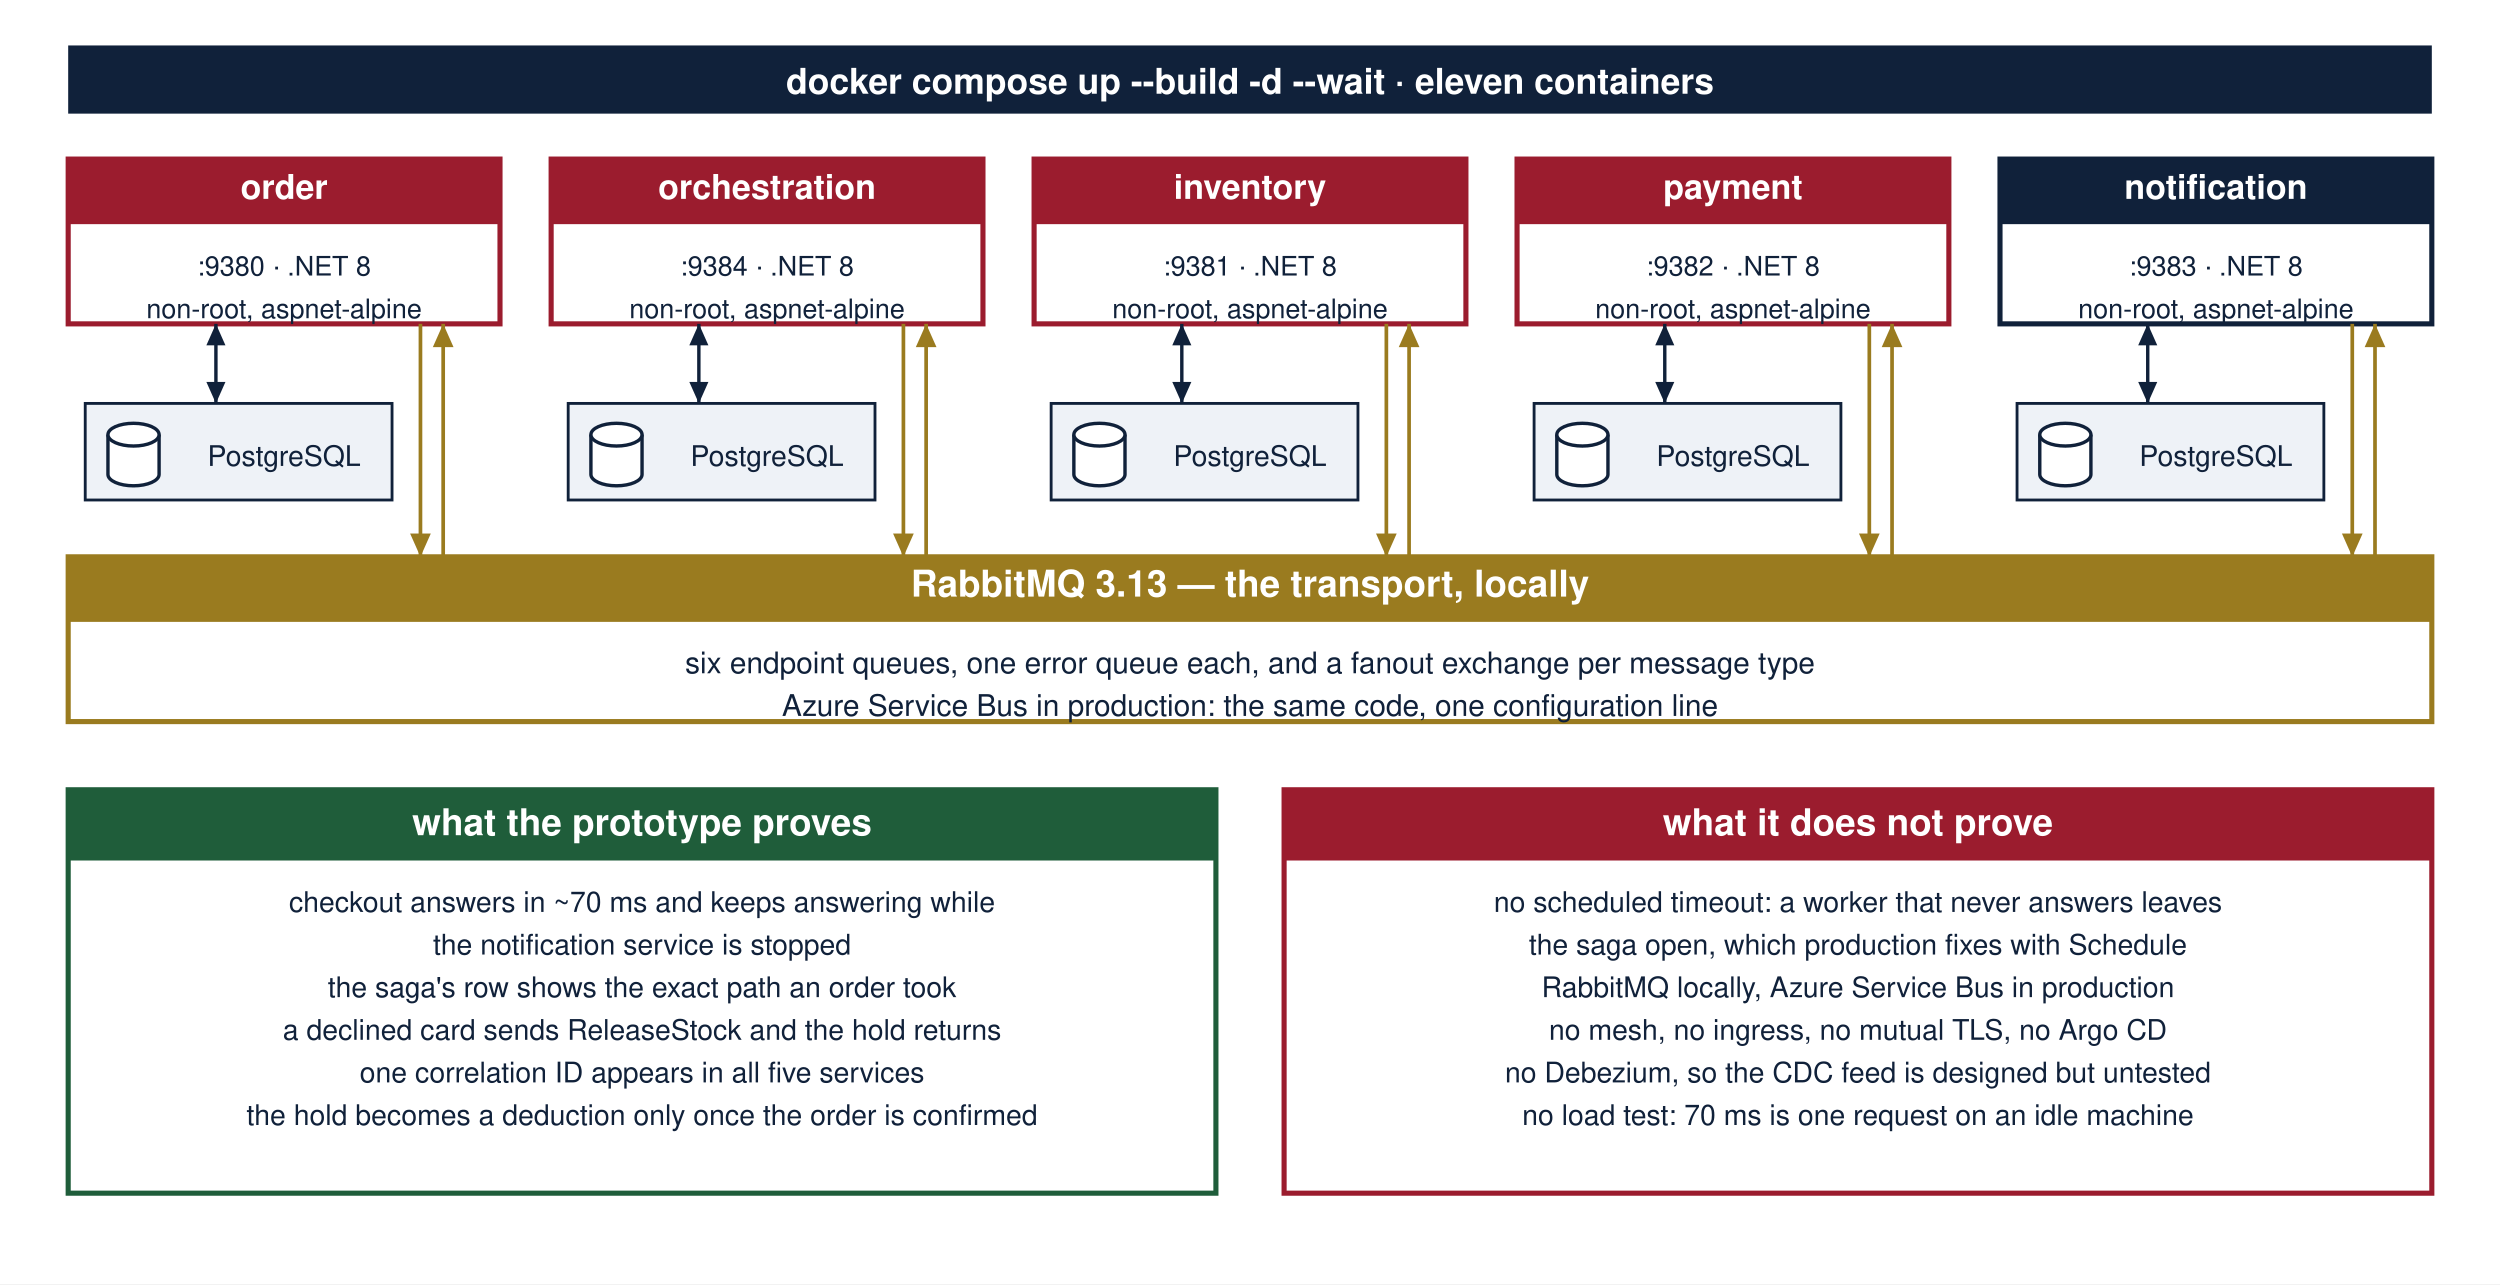
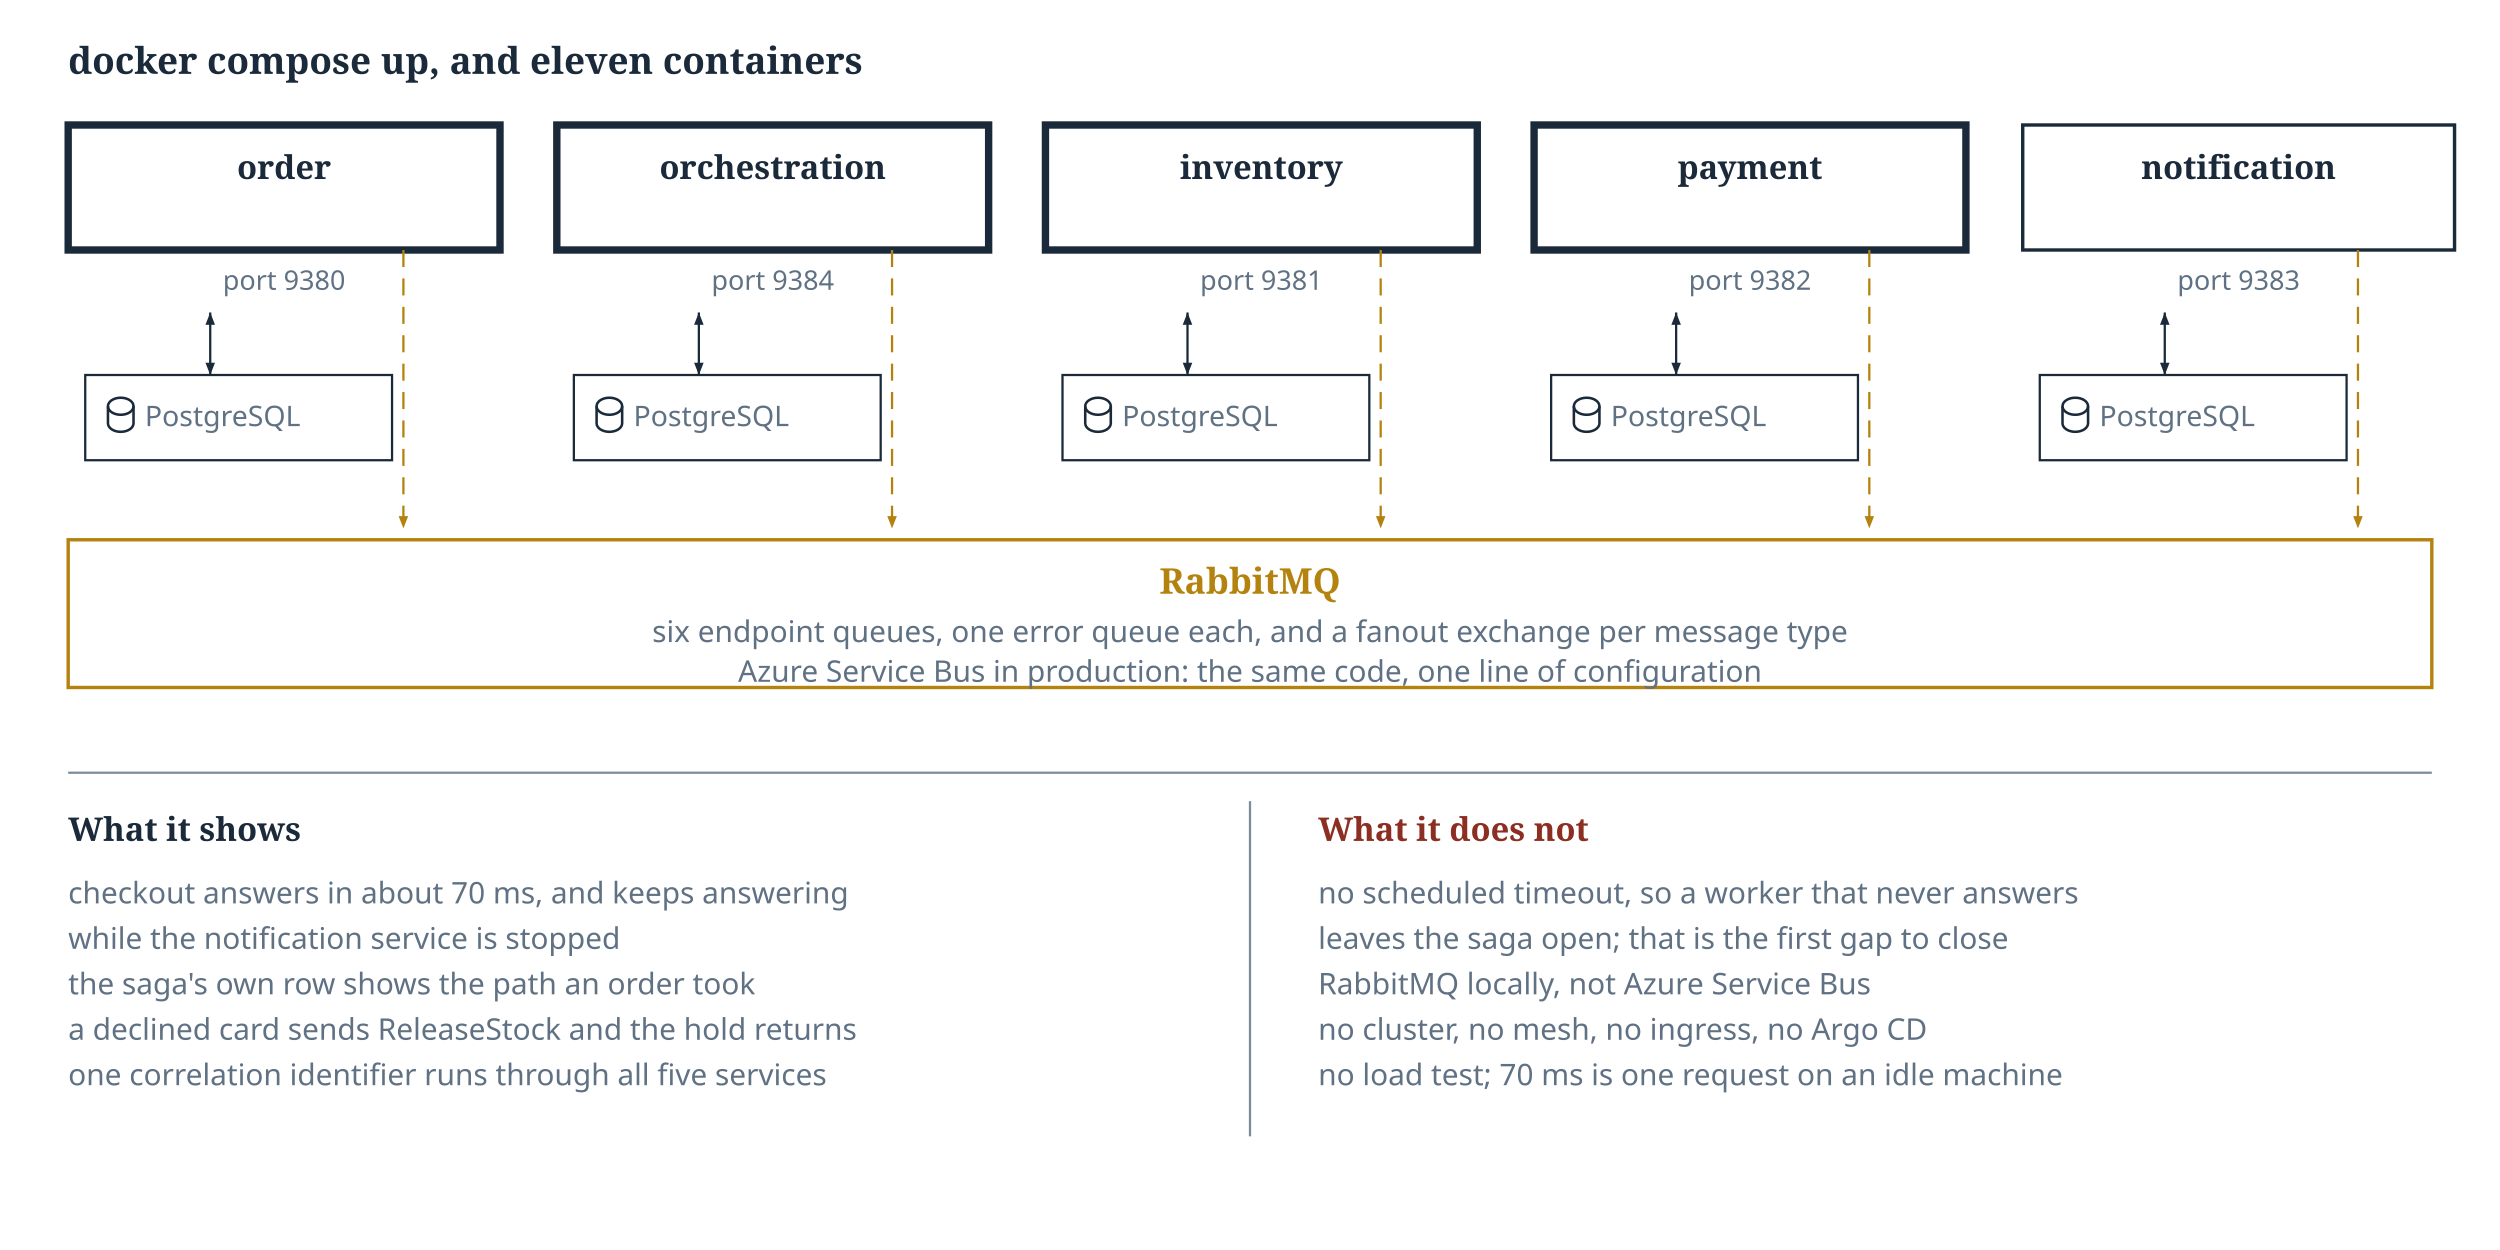
- <svg xmlns="http://www.w3.org/2000/svg" width="880" height="452" viewBox="0 0 880 452" font-family="Helvetica, Arial, sans-serif">
+ <svg xmlns="http://www.w3.org/2000/svg" width="880" height="440" viewBox="0 0 880 440" font-family="Gill Sans, Gill Sans MT, sans-serif">
  <defs>
-     <marker id="arrow-ink" viewBox="0 0 10 10" refX="9" refY="5" markerWidth="7" markerHeight="7" orient="auto-start-reverse">
-       <path d="M0,1 L9,5 L0,9 z" fill="#10213a" />
+     <marker id="m-ink" viewBox="0 0 10 10" refX="9" refY="5" markerWidth="6" markerHeight="6" orient="auto-start-reverse">
+       <path d="M0,1.5 L9,5 L0,8.5 z" fill="#1b2a3a" />
    </marker>
-     <marker id="arrow-grey" viewBox="0 0 10 10" refX="9" refY="5" markerWidth="7" markerHeight="7" orient="auto-start-reverse">
-       <path d="M0,1 L9,5 L0,9 z" fill="#5d6b7d" />
+     <marker id="m-rule" viewBox="0 0 10 10" refX="9" refY="5" markerWidth="6" markerHeight="6" orient="auto-start-reverse">
+       <path d="M0,1.5 L9,5 L0,8.5 z" fill="#7d8c9c" />
    </marker>
-     <marker id="arrow-accent" viewBox="0 0 10 10" refX="9" refY="5" markerWidth="7" markerHeight="7" orient="auto-start-reverse">
-       <path d="M0,1 L9,5 L0,9 z" fill="#9b1c2e" />
+     <marker id="m-quiet" viewBox="0 0 10 10" refX="9" refY="5" markerWidth="6" markerHeight="6" orient="auto-start-reverse">
+       <path d="M0,1.5 L9,5 L0,8.5 z" fill="#5f7183" />
    </marker>
-     <marker id="arrow-amber" viewBox="0 0 10 10" refX="9" refY="5" markerWidth="7" markerHeight="7" orient="auto-start-reverse">
-       <path d="M0,1 L9,5 L0,9 z" fill="#8a6a14" />
+     <marker id="m-signal" viewBox="0 0 10 10" refX="9" refY="5" markerWidth="6" markerHeight="6" orient="auto-start-reverse">
+       <path d="M0,1.5 L9,5 L0,8.5 z" fill="#b4820e" />
    </marker>
-     <marker id="arrow-blue" viewBox="0 0 10 10" refX="9" refY="5" markerWidth="7" markerHeight="7" orient="auto-start-reverse">
-       <path d="M0,1 L9,5 L0,9 z" fill="#16365c" />
-     </marker>
-     <marker id="arrow-green" viewBox="0 0 10 10" refX="9" refY="5" markerWidth="7" markerHeight="7" orient="auto-start-reverse">
-       <path d="M0,1 L9,5 L0,9 z" fill="#1f5d3a" />
-     </marker>
-     <marker id="arrow-gold" viewBox="0 0 10 10" refX="9" refY="5" markerWidth="7" markerHeight="7" orient="auto-start-reverse">
-       <path d="M0,1 L9,5 L0,9 z" fill="#9a7b1f" />
+     <marker id="m-fault" viewBox="0 0 10 10" refX="9" refY="5" markerWidth="6" markerHeight="6" orient="auto-start-reverse">
+       <path d="M0,1.5 L9,5 L0,8.5 z" fill="#8c2f22" />
    </marker>
  </defs>
-   <rect width="880" height="452" fill="white" />
-   <rect x="0" y="0" width="880" height="452" rx="0" fill="#ffffff" stroke="#ffffff" stroke-width="0" />
-   <rect x="24" y="16" width="832" height="24" fill="#10213a" />
-   <text x="440.0" y="33" font-size="12.5" text-anchor="middle" fill="#ffffff" font-weight="bold">docker compose up --build -d --wait   ·   eleven containers</text>
-   <rect x="24" y="56" width="152" height="58" rx="0" fill="#ffffff" stroke="#9b1c2e" stroke-width="1.8" />
-   <rect x="24" y="56" width="152" height="22" fill="#9b1c2e" />
-   <line x1="24" y1="78" x2="176" y2="78" stroke="#9b1c2e" stroke-width="1.8" />
-   <text x="100.0" y="70" font-size="12" text-anchor="middle" fill="#ffffff" font-weight="bold">order</text>
-   <text x="100.0" y="97" font-size="9.5" text-anchor="middle" fill="#10213a">:9380 · .NET 8</text>
-   <text x="100.0" y="112" font-size="9.5" text-anchor="middle" fill="#10213a">non-root, aspnet-alpine</text>
-   <line x1="76" y1="114" x2="76" y2="142" stroke="#10213a" stroke-width="1.2" marker-start="url(#arrow-ink)" marker-end="url(#arrow-ink)" />
-   <rect x="30" y="142" width="108" height="34" rx="0" fill="#eef2f7" stroke="#10213a" stroke-width="1.0" />
-   <path d="M38,153 v14 a9.0,4 0 0 0 18,0 v-14" fill="white" stroke="#10213a" stroke-width="1.2" />
-   <ellipse cx="47.0" cy="153" rx="9.0" ry="4" fill="white" stroke="#10213a" stroke-width="1.2" />
-   <text x="100" y="164" font-size="10" text-anchor="middle" fill="#10213a">PostgreSQL</text>
-   <polyline points="148,114 148,196" fill="none" stroke="#9a7b1f" stroke-width="1.3" marker-end="url(#arrow-gold)" />
-   <polyline points="156,196 156,114" fill="none" stroke="#9a7b1f" stroke-width="1.3" marker-end="url(#arrow-gold)" />
-   <rect x="194" y="56" width="152" height="58" rx="0" fill="#ffffff" stroke="#9b1c2e" stroke-width="1.8" />
-   <rect x="194" y="56" width="152" height="22" fill="#9b1c2e" />
-   <line x1="194" y1="78" x2="346" y2="78" stroke="#9b1c2e" stroke-width="1.8" />
-   <text x="270.0" y="70" font-size="12" text-anchor="middle" fill="#ffffff" font-weight="bold">orchestration</text>
-   <text x="270.0" y="97" font-size="9.5" text-anchor="middle" fill="#10213a">:9384 · .NET 8</text>
-   <text x="270.0" y="112" font-size="9.5" text-anchor="middle" fill="#10213a">non-root, aspnet-alpine</text>
-   <line x1="246" y1="114" x2="246" y2="142" stroke="#10213a" stroke-width="1.2" marker-start="url(#arrow-ink)" marker-end="url(#arrow-ink)" />
-   <rect x="200" y="142" width="108" height="34" rx="0" fill="#eef2f7" stroke="#10213a" stroke-width="1.0" />
-   <path d="M208,153 v14 a9.0,4 0 0 0 18,0 v-14" fill="white" stroke="#10213a" stroke-width="1.2" />
-   <ellipse cx="217.0" cy="153" rx="9.0" ry="4" fill="white" stroke="#10213a" stroke-width="1.2" />
-   <text x="270" y="164" font-size="10" text-anchor="middle" fill="#10213a">PostgreSQL</text>
-   <polyline points="318,114 318,196" fill="none" stroke="#9a7b1f" stroke-width="1.3" marker-end="url(#arrow-gold)" />
-   <polyline points="326,196 326,114" fill="none" stroke="#9a7b1f" stroke-width="1.3" marker-end="url(#arrow-gold)" />
-   <rect x="364" y="56" width="152" height="58" rx="0" fill="#ffffff" stroke="#9b1c2e" stroke-width="1.8" />
-   <rect x="364" y="56" width="152" height="22" fill="#9b1c2e" />
-   <line x1="364" y1="78" x2="516" y2="78" stroke="#9b1c2e" stroke-width="1.8" />
-   <text x="440.0" y="70" font-size="12" text-anchor="middle" fill="#ffffff" font-weight="bold">inventory</text>
-   <text x="440.0" y="97" font-size="9.5" text-anchor="middle" fill="#10213a">:9381 · .NET 8</text>
-   <text x="440.0" y="112" font-size="9.5" text-anchor="middle" fill="#10213a">non-root, aspnet-alpine</text>
-   <line x1="416" y1="114" x2="416" y2="142" stroke="#10213a" stroke-width="1.2" marker-start="url(#arrow-ink)" marker-end="url(#arrow-ink)" />
-   <rect x="370" y="142" width="108" height="34" rx="0" fill="#eef2f7" stroke="#10213a" stroke-width="1.0" />
-   <path d="M378,153 v14 a9.0,4 0 0 0 18,0 v-14" fill="white" stroke="#10213a" stroke-width="1.2" />
-   <ellipse cx="387.0" cy="153" rx="9.0" ry="4" fill="white" stroke="#10213a" stroke-width="1.2" />
-   <text x="440" y="164" font-size="10" text-anchor="middle" fill="#10213a">PostgreSQL</text>
-   <polyline points="488,114 488,196" fill="none" stroke="#9a7b1f" stroke-width="1.3" marker-end="url(#arrow-gold)" />
-   <polyline points="496,196 496,114" fill="none" stroke="#9a7b1f" stroke-width="1.3" marker-end="url(#arrow-gold)" />
-   <rect x="534" y="56" width="152" height="58" rx="0" fill="#ffffff" stroke="#9b1c2e" stroke-width="1.8" />
-   <rect x="534" y="56" width="152" height="22" fill="#9b1c2e" />
-   <line x1="534" y1="78" x2="686" y2="78" stroke="#9b1c2e" stroke-width="1.8" />
-   <text x="610.0" y="70" font-size="12" text-anchor="middle" fill="#ffffff" font-weight="bold">payment</text>
-   <text x="610.0" y="97" font-size="9.5" text-anchor="middle" fill="#10213a">:9382 · .NET 8</text>
-   <text x="610.0" y="112" font-size="9.5" text-anchor="middle" fill="#10213a">non-root, aspnet-alpine</text>
-   <line x1="586" y1="114" x2="586" y2="142" stroke="#10213a" stroke-width="1.2" marker-start="url(#arrow-ink)" marker-end="url(#arrow-ink)" />
-   <rect x="540" y="142" width="108" height="34" rx="0" fill="#eef2f7" stroke="#10213a" stroke-width="1.0" />
-   <path d="M548,153 v14 a9.0,4 0 0 0 18,0 v-14" fill="white" stroke="#10213a" stroke-width="1.2" />
-   <ellipse cx="557.0" cy="153" rx="9.0" ry="4" fill="white" stroke="#10213a" stroke-width="1.2" />
-   <text x="610" y="164" font-size="10" text-anchor="middle" fill="#10213a">PostgreSQL</text>
-   <polyline points="658,114 658,196" fill="none" stroke="#9a7b1f" stroke-width="1.3" marker-end="url(#arrow-gold)" />
-   <polyline points="666,196 666,114" fill="none" stroke="#9a7b1f" stroke-width="1.3" marker-end="url(#arrow-gold)" />
-   <rect x="704" y="56" width="152" height="58" rx="0" fill="#ffffff" stroke="#10213a" stroke-width="1.8" />
-   <rect x="704" y="56" width="152" height="22" fill="#10213a" />
-   <line x1="704" y1="78" x2="856" y2="78" stroke="#10213a" stroke-width="1.8" />
-   <text x="780.0" y="70" font-size="12" text-anchor="middle" fill="#ffffff" font-weight="bold">notification</text>
-   <text x="780.0" y="97" font-size="9.5" text-anchor="middle" fill="#10213a">:9383 · .NET 8</text>
-   <text x="780.0" y="112" font-size="9.5" text-anchor="middle" fill="#10213a">non-root, aspnet-alpine</text>
-   <line x1="756" y1="114" x2="756" y2="142" stroke="#10213a" stroke-width="1.2" marker-start="url(#arrow-ink)" marker-end="url(#arrow-ink)" />
-   <rect x="710" y="142" width="108" height="34" rx="0" fill="#eef2f7" stroke="#10213a" stroke-width="1.0" />
-   <path d="M718,153 v14 a9.0,4 0 0 0 18,0 v-14" fill="white" stroke="#10213a" stroke-width="1.2" />
-   <ellipse cx="727.0" cy="153" rx="9.0" ry="4" fill="white" stroke="#10213a" stroke-width="1.2" />
-   <text x="780" y="164" font-size="10" text-anchor="middle" fill="#10213a">PostgreSQL</text>
-   <polyline points="828,114 828,196" fill="none" stroke="#9a7b1f" stroke-width="1.3" marker-end="url(#arrow-gold)" />
-   <polyline points="836,196 836,114" fill="none" stroke="#9a7b1f" stroke-width="1.3" marker-end="url(#arrow-gold)" />
-   <rect x="24" y="196" width="832" height="58" rx="0" fill="#ffffff" stroke="#9a7b1f" stroke-width="1.8" />
-   <rect x="24" y="196" width="832" height="22" fill="#9a7b1f" />
-   <line x1="24" y1="218" x2="856" y2="218" stroke="#9a7b1f" stroke-width="1.8" />
-   <text x="440.0" y="210" font-size="13" text-anchor="middle" fill="#ffffff" font-weight="bold">RabbitMQ 3.13 — the transport, locally</text>
-   <text x="440.0" y="237" font-size="10.5" text-anchor="middle" fill="#10213a">six endpoint queues, one error queue each, and a fanout exchange per message type</text>
-   <text x="440.0" y="252" font-size="10.5" text-anchor="middle" fill="#10213a">Azure Service Bus in production: the same code, one configuration line</text>
-   <rect x="24" y="278" width="404" height="142" rx="0" fill="#ffffff" stroke="#1f5d3a" stroke-width="1.8" />
-   <rect x="24" y="278" width="404" height="24" fill="#1f5d3a" />
-   <line x1="24" y1="302" x2="428" y2="302" stroke="#1f5d3a" stroke-width="1.8" />
-   <text x="226.0" y="294" font-size="13" text-anchor="middle" fill="#ffffff" font-weight="bold">what the prototype proves</text>
-   <text x="226.0" y="321" font-size="10" text-anchor="middle" fill="#10213a">checkout answers in ~70 ms and keeps answering while</text>
-   <text x="226.0" y="336" font-size="10" text-anchor="middle" fill="#10213a">the notification service is stopped</text>
-   <text x="226.0" y="351" font-size="10" text-anchor="middle" fill="#10213a">the saga's row shows the exact path an order took</text>
-   <text x="226.0" y="366" font-size="10" text-anchor="middle" fill="#10213a">a declined card sends ReleaseStock and the hold returns</text>
-   <text x="226.0" y="381" font-size="10" text-anchor="middle" fill="#10213a">one correlation ID appears in all five services</text>
-   <text x="226.0" y="396" font-size="10" text-anchor="middle" fill="#10213a">the hold becomes a deduction only once the order is confirmed</text>
-   <rect x="452" y="278" width="404" height="142" rx="0" fill="#ffffff" stroke="#9b1c2e" stroke-width="1.8" />
-   <rect x="452" y="278" width="404" height="24" fill="#9b1c2e" />
-   <line x1="452" y1="302" x2="856" y2="302" stroke="#9b1c2e" stroke-width="1.8" />
-   <text x="654.0" y="294" font-size="13" text-anchor="middle" fill="#ffffff" font-weight="bold">what it does not prove</text>
-   <text x="654.0" y="321" font-size="10" text-anchor="middle" fill="#10213a">no scheduled timeout: a worker that never answers leaves</text>
-   <text x="654.0" y="336" font-size="10" text-anchor="middle" fill="#10213a">the saga open, which production fixes with Schedule</text>
-   <text x="654.0" y="351" font-size="10" text-anchor="middle" fill="#10213a">RabbitMQ locally, Azure Service Bus in production</text>
-   <text x="654.0" y="366" font-size="10" text-anchor="middle" fill="#10213a">no mesh, no ingress, no mutual TLS, no Argo CD</text>
-   <text x="654.0" y="381" font-size="10" text-anchor="middle" fill="#10213a">no Debezium, so the CDC feed is designed but untested</text>
-   <text x="654.0" y="396" font-size="10" text-anchor="middle" fill="#10213a">no load test: 70 ms is one request on an idle machine</text>
+   <rect width="880" height="440" fill="white" />
+   <text x="24" y="26" font-size="13" text-anchor="start" fill="#1b2a3a" font-family="Rockwell, Georgia, serif" font-weight="600">docker compose up, and eleven containers</text>
+   <rect x="24" y="44" width="152" height="44" fill="#ffffff" stroke="#1b2a3a" stroke-width="2.6" />
+   <text x="100.0" y="63" font-size="11.5" text-anchor="middle" fill="#1b2a3a" font-family="Rockwell, Georgia, serif" font-weight="600">order</text>
+   <text x="100" y="102" font-size="9.5" text-anchor="middle" fill="#5f7183">port 9380</text>
+   <line x1="74" y1="110" x2="74" y2="132" stroke="#1b2a3a" stroke-width="0.8" marker-end="url(#m-ink)" marker-start="url(#m-ink)" />
+   <rect x="30" y="132" width="108" height="30" fill="#ffffff" stroke="#1b2a3a" stroke-width="0.8" />
+   <path d="M38,143 v6 a4.5,3 0 0 0 9,0 v-6" fill="none" stroke="#1b2a3a" stroke-width="0.9" />
+   <ellipse cx="42.5" cy="143" rx="4.5" ry="3" fill="none" stroke="#1b2a3a" stroke-width="0.9" />
+   <text x="51" y="150" font-size="10" text-anchor="start" fill="#5f7183">PostgreSQL</text>
+   <line x1="142" y1="88" x2="142" y2="186" stroke="#b4820e" stroke-width="0.8" stroke-dasharray="6 4" marker-end="url(#m-signal)" />
+   <rect x="196" y="44" width="152" height="44" fill="#ffffff" stroke="#1b2a3a" stroke-width="2.6" />
+   <text x="272.0" y="63" font-size="11.5" text-anchor="middle" fill="#1b2a3a" font-family="Rockwell, Georgia, serif" font-weight="600">orchestration</text>
+   <text x="272" y="102" font-size="9.5" text-anchor="middle" fill="#5f7183">port 9384</text>
+   <line x1="246" y1="110" x2="246" y2="132" stroke="#1b2a3a" stroke-width="0.8" marker-end="url(#m-ink)" marker-start="url(#m-ink)" />
+   <rect x="202" y="132" width="108" height="30" fill="#ffffff" stroke="#1b2a3a" stroke-width="0.8" />
+   <path d="M210,143 v6 a4.5,3 0 0 0 9,0 v-6" fill="none" stroke="#1b2a3a" stroke-width="0.9" />
+   <ellipse cx="214.5" cy="143" rx="4.5" ry="3" fill="none" stroke="#1b2a3a" stroke-width="0.9" />
+   <text x="223" y="150" font-size="10" text-anchor="start" fill="#5f7183">PostgreSQL</text>
+   <line x1="314" y1="88" x2="314" y2="186" stroke="#b4820e" stroke-width="0.8" stroke-dasharray="6 4" marker-end="url(#m-signal)" />
+   <rect x="368" y="44" width="152" height="44" fill="#ffffff" stroke="#1b2a3a" stroke-width="2.6" />
+   <text x="444.0" y="63" font-size="11.5" text-anchor="middle" fill="#1b2a3a" font-family="Rockwell, Georgia, serif" font-weight="600">inventory</text>
+   <text x="444" y="102" font-size="9.5" text-anchor="middle" fill="#5f7183">port 9381</text>
+   <line x1="418" y1="110" x2="418" y2="132" stroke="#1b2a3a" stroke-width="0.8" marker-end="url(#m-ink)" marker-start="url(#m-ink)" />
+   <rect x="374" y="132" width="108" height="30" fill="#ffffff" stroke="#1b2a3a" stroke-width="0.8" />
+   <path d="M382,143 v6 a4.5,3 0 0 0 9,0 v-6" fill="none" stroke="#1b2a3a" stroke-width="0.9" />
+   <ellipse cx="386.5" cy="143" rx="4.5" ry="3" fill="none" stroke="#1b2a3a" stroke-width="0.9" />
+   <text x="395" y="150" font-size="10" text-anchor="start" fill="#5f7183">PostgreSQL</text>
+   <line x1="486" y1="88" x2="486" y2="186" stroke="#b4820e" stroke-width="0.8" stroke-dasharray="6 4" marker-end="url(#m-signal)" />
+   <rect x="540" y="44" width="152" height="44" fill="#ffffff" stroke="#1b2a3a" stroke-width="2.6" />
+   <text x="616.0" y="63" font-size="11.5" text-anchor="middle" fill="#1b2a3a" font-family="Rockwell, Georgia, serif" font-weight="600">payment</text>
+   <text x="616" y="102" font-size="9.5" text-anchor="middle" fill="#5f7183">port 9382</text>
+   <line x1="590" y1="110" x2="590" y2="132" stroke="#1b2a3a" stroke-width="0.8" marker-end="url(#m-ink)" marker-start="url(#m-ink)" />
+   <rect x="546" y="132" width="108" height="30" fill="#ffffff" stroke="#1b2a3a" stroke-width="0.8" />
+   <path d="M554,143 v6 a4.5,3 0 0 0 9,0 v-6" fill="none" stroke="#1b2a3a" stroke-width="0.9" />
+   <ellipse cx="558.5" cy="143" rx="4.5" ry="3" fill="none" stroke="#1b2a3a" stroke-width="0.9" />
+   <text x="567" y="150" font-size="10" text-anchor="start" fill="#5f7183">PostgreSQL</text>
+   <line x1="658" y1="88" x2="658" y2="186" stroke="#b4820e" stroke-width="0.8" stroke-dasharray="6 4" marker-end="url(#m-signal)" />
+   <rect x="712" y="44" width="152" height="44" fill="#ffffff" stroke="#1b2a3a" stroke-width="1.2" />
+   <text x="788.0" y="63" font-size="11.5" text-anchor="middle" fill="#1b2a3a" font-family="Rockwell, Georgia, serif" font-weight="600">notification</text>
+   <text x="788" y="102" font-size="9.5" text-anchor="middle" fill="#5f7183">port 9383</text>
+   <line x1="762" y1="110" x2="762" y2="132" stroke="#1b2a3a" stroke-width="0.8" marker-end="url(#m-ink)" marker-start="url(#m-ink)" />
+   <rect x="718" y="132" width="108" height="30" fill="#ffffff" stroke="#1b2a3a" stroke-width="0.8" />
+   <path d="M726,143 v6 a4.5,3 0 0 0 9,0 v-6" fill="none" stroke="#1b2a3a" stroke-width="0.9" />
+   <ellipse cx="730.5" cy="143" rx="4.5" ry="3" fill="none" stroke="#1b2a3a" stroke-width="0.9" />
+   <text x="739" y="150" font-size="10" text-anchor="start" fill="#5f7183">PostgreSQL</text>
+   <line x1="830" y1="88" x2="830" y2="186" stroke="#b4820e" stroke-width="0.8" stroke-dasharray="6 4" marker-end="url(#m-signal)" />
+   <rect x="24" y="190" width="832" height="52" fill="#ffffff" stroke="#b4820e" stroke-width="1.2" />
+   <text x="440.0" y="209" font-size="12.5" text-anchor="middle" fill="#b4820e" font-family="Rockwell, Georgia, serif" font-weight="600">RabbitMQ</text>
+   <text x="440.0" y="226" font-size="10.5" text-anchor="middle" fill="#5f7183">six endpoint queues, one error queue each, and a fanout exchange per message type</text>
+   <text x="440.0" y="240" font-size="10.5" text-anchor="middle" fill="#5f7183">Azure Service Bus in production: the same code, one line of configuration</text>
+   <line x1="24" y1="272" x2="856" y2="272" stroke="#7d8c9c" stroke-width="0.8" />
+   <text x="24" y="296" font-size="11.5" text-anchor="start" fill="#1b2a3a" font-family="Rockwell, Georgia, serif" font-weight="600">What it shows</text>
+   <text x="24" y="318" font-size="10.5" text-anchor="start" fill="#5f7183">checkout answers in about 70 ms, and keeps answering</text>
+   <text x="24" y="334" font-size="10.5" text-anchor="start" fill="#5f7183">while the notification service is stopped</text>
+   <text x="24" y="350" font-size="10.5" text-anchor="start" fill="#5f7183">the saga's own row shows the path an order took</text>
+   <text x="24" y="366" font-size="10.5" text-anchor="start" fill="#5f7183">a declined card sends ReleaseStock and the hold returns</text>
+   <text x="24" y="382" font-size="10.5" text-anchor="start" fill="#5f7183">one correlation identifier runs through all five services</text>
+   <line x1="440" y1="282" x2="440" y2="400" stroke="#7d8c9c" stroke-width="0.8" />
+   <text x="464" y="296" font-size="11.5" text-anchor="start" fill="#8c2f22" font-family="Rockwell, Georgia, serif" font-weight="600">What it does not</text>
+   <text x="464" y="318" font-size="10.5" text-anchor="start" fill="#5f7183">no scheduled timeout, so a worker that never answers</text>
+   <text x="464" y="334" font-size="10.5" text-anchor="start" fill="#5f7183">leaves the saga open; that is the first gap to close</text>
+   <text x="464" y="350" font-size="10.5" text-anchor="start" fill="#5f7183">RabbitMQ locally, not Azure Service Bus</text>
+   <text x="464" y="366" font-size="10.5" text-anchor="start" fill="#5f7183">no cluster, no mesh, no ingress, no Argo CD</text>
+   <text x="464" y="382" font-size="10.5" text-anchor="start" fill="#5f7183">no load test; 70 ms is one request on an idle machine</text>
</svg>
